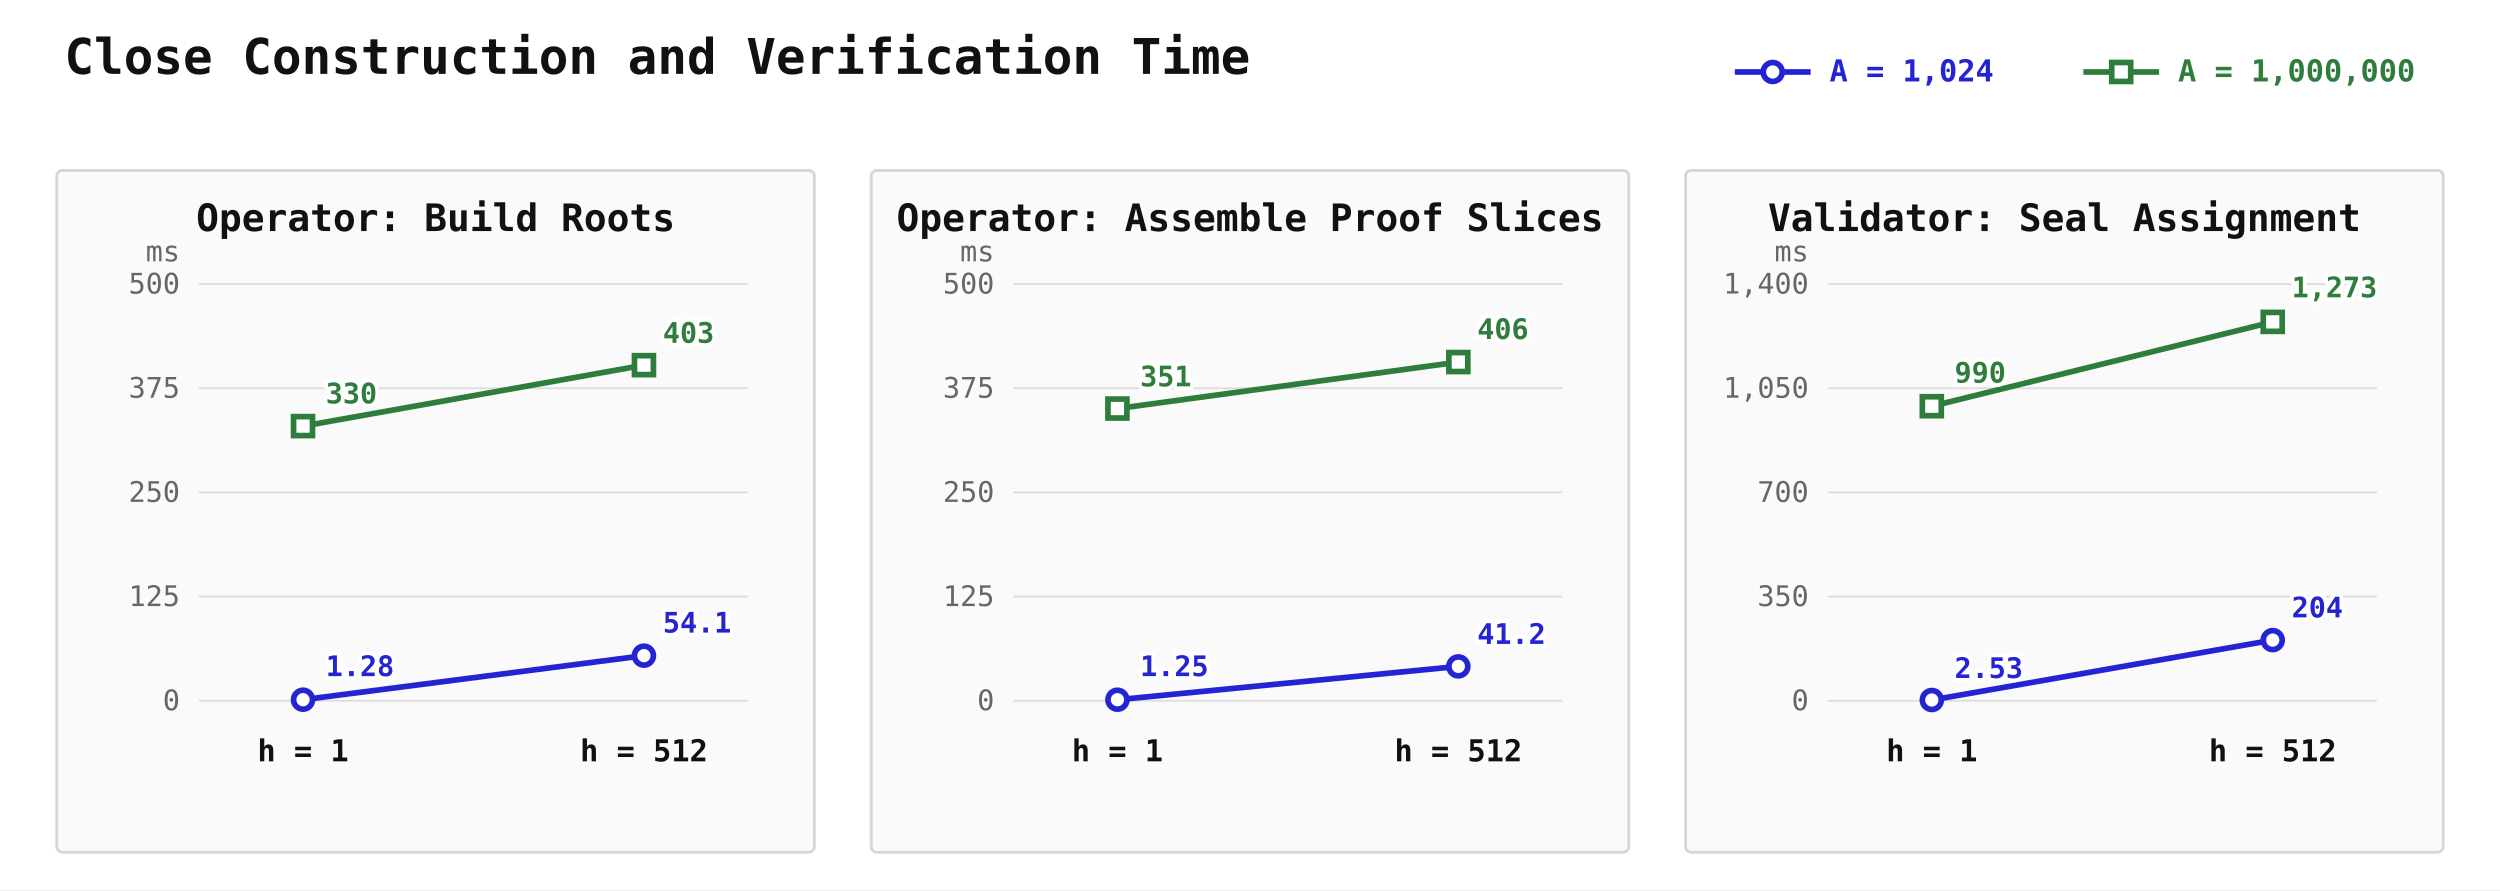
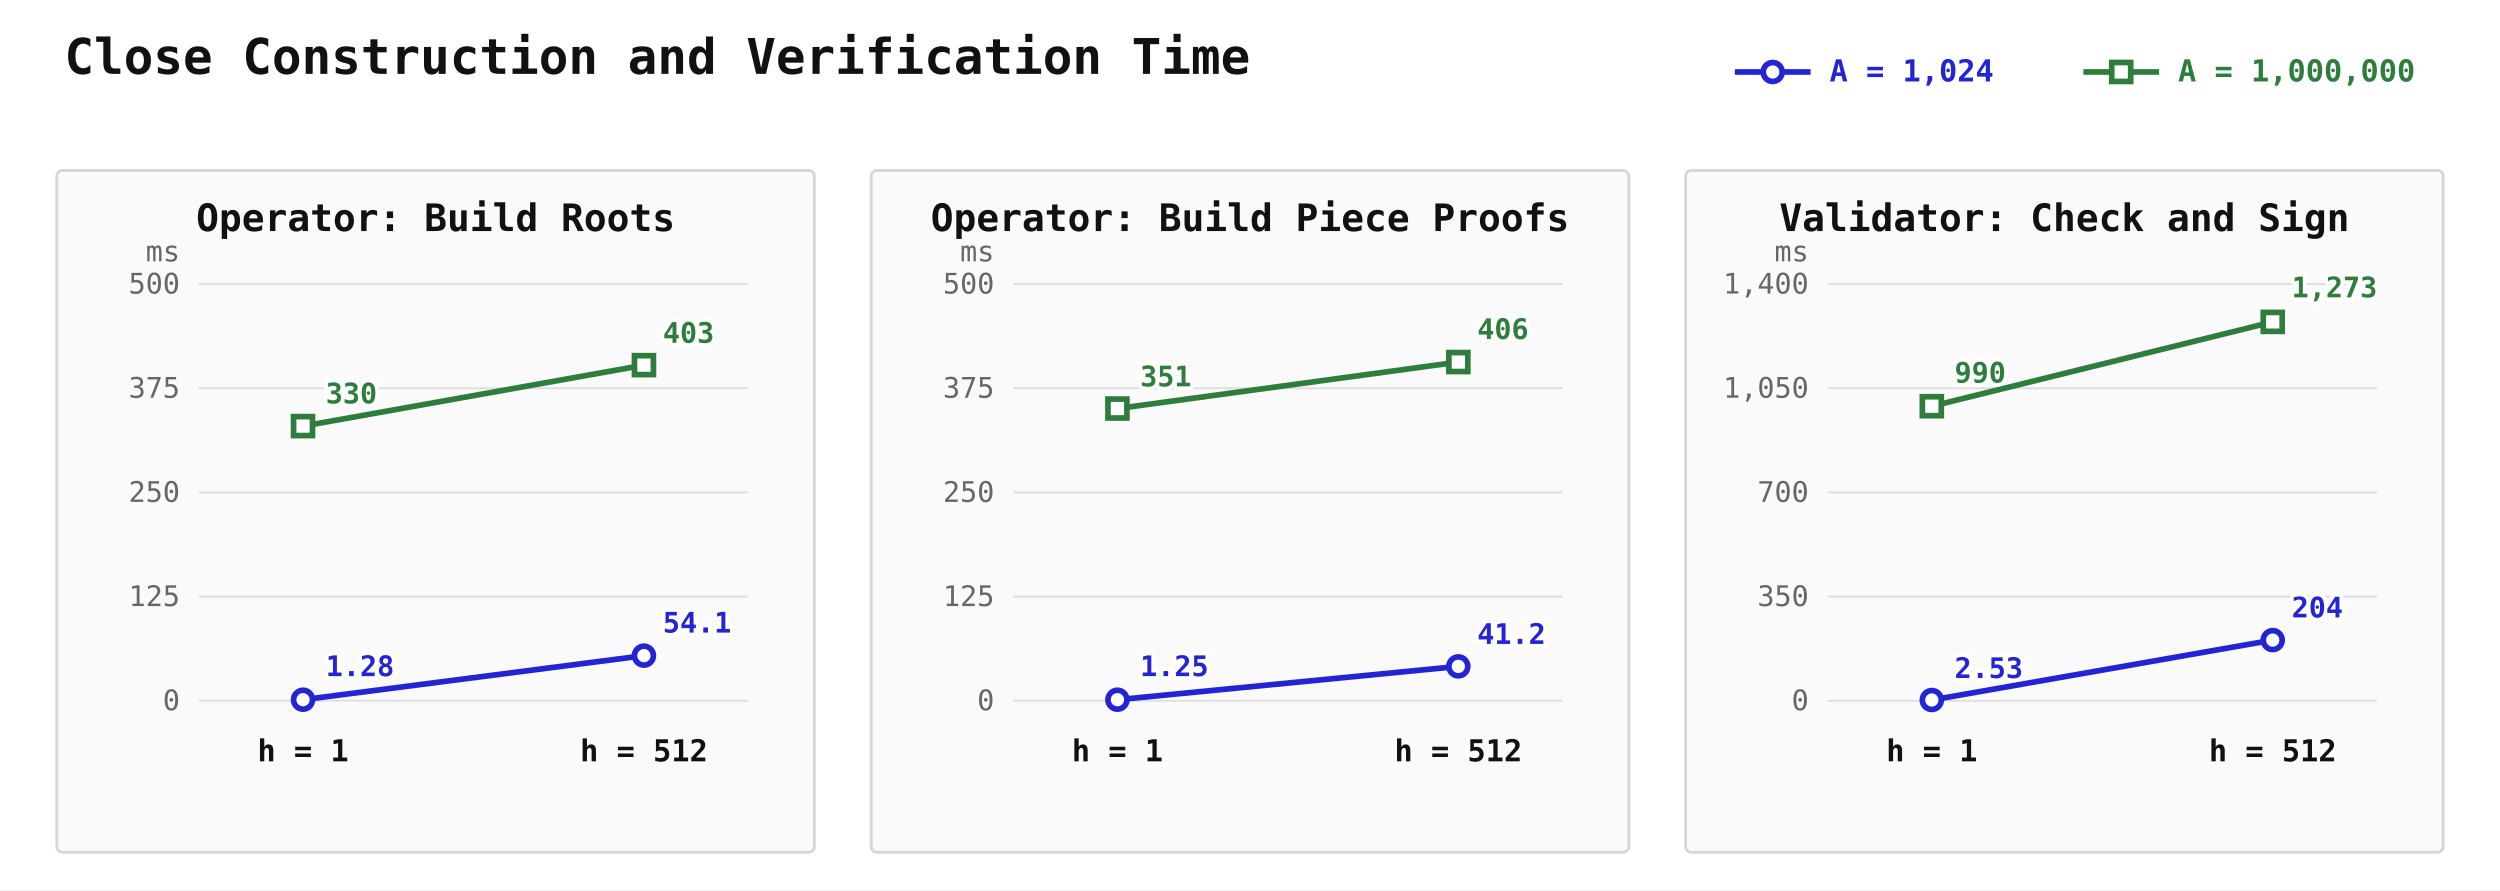
<svg xmlns="http://www.w3.org/2000/svg" viewBox="0 0 1320 470">
  <rect width="1320" height="470" fill="#fff" />
  <style>
    text { font-family: ui-monospace, SFMono-Regular, Menlo, Monaco, Consolas, monospace; }
    .title { font-size: 26px; font-weight: 700; fill: #111; }
    .panel-title { font-size: 20px; font-weight: 700; fill: #111; text-anchor: middle; }
    .axis { font-size: 15px; fill: #666; }
    .axis-strong { font-size: 16px; font-weight: 700; fill: #111; }
    .value { font-size: 15px; font-weight: 700; paint-order: stroke; stroke: #fff; stroke-width: 4px; stroke-linejoin: round; }
    .grid { stroke: #dedede; stroke-width: 1; }
    .frame { fill: #fafafa; stroke: #d6d6d6; stroke-width: 1.5; }
    .blue { stroke: #2424d4; fill: none; }
    .green { stroke: #2f7d3d; fill: none; }
    .blue-text { fill: #2424d4; }
    .green-text { fill: #2f7d3d; }
    .series { stroke-width: 3; }
  </style>
  <text class="title" x="34" y="39">Close Construction and Verification Time</text>
  <line class="blue series" x1="916" y1="38" x2="956" y2="38" />
  <circle cx="936" cy="38" r="5" fill="#fff" stroke="#2424d4" stroke-width="3" />
  <text class="axis-strong blue-text" x="966" y="43">A = 1,024</text>
  <line class="green series" x1="1100" y1="38" x2="1140" y2="38" />
  <rect x="1115" y="33" width="10" height="10" fill="#fff" stroke="#2f7d3d" stroke-width="3" />
  <text class="axis-strong green-text" x="1150" y="43">A = 1,000,000</text>
  <rect class="frame" x="30" y="90" width="400" height="360" rx="3" />
  <text class="panel-title" x="230" y="122">Operator: Build Roots</text>
  <text class="axis" x="95" y="138" text-anchor="end">ms</text>
  <line class="grid" x1="105" y1="150" x2="395" y2="150" />
  <line class="grid" x1="105" y1="205" x2="395" y2="205" />
  <line class="grid" x1="105" y1="260" x2="395" y2="260" />
  <line class="grid" x1="105" y1="315" x2="395" y2="315" />
  <line class="grid" x1="105" y1="370" x2="395" y2="370" />
  <text class="axis" x="95" y="155" text-anchor="end">500</text>
  <text class="axis" x="95" y="210" text-anchor="end">375</text>
  <text class="axis" x="95" y="265" text-anchor="end">250</text>
  <text class="axis" x="95" y="320" text-anchor="end">125</text>
  <text class="axis" x="95" y="375" text-anchor="end">0</text>
  <text class="axis-strong" x="160" y="402" text-anchor="middle">h = 1</text>
  <text class="axis-strong" x="340" y="402" text-anchor="middle">h = 512</text>
  <path class="blue series" d="M160 369.44 L340 346.18" />
  <path class="green series" d="M160 224.98 L340 192.80" />
  <circle cx="160" cy="369.44" r="5" fill="#fff" stroke="#2424d4" stroke-width="3" />
  <circle cx="340" cy="346.18" r="5" fill="#fff" stroke="#2424d4" stroke-width="3" />
  <rect x="155" y="219.98" width="10" height="10" fill="#fff" stroke="#2f7d3d" stroke-width="3" />
  <rect x="335" y="187.80" width="10" height="10" fill="#fff" stroke="#2f7d3d" stroke-width="3" />
  <text class="value blue-text" x="172" y="357">1.28</text>
  <text class="value blue-text" x="350" y="334">54.1</text>
  <text class="value green-text" x="172" y="213">330</text>
  <text class="value green-text" x="350" y="181">403</text>
  <rect class="frame" x="460" y="90" width="400" height="360" rx="3" />
-   <text class="panel-title" x="660" y="122">Operator: Assemble Proof Slices</text>
+   <text class="panel-title" x="660" y="122">Operator: Build Piece Proofs</text>
  <text class="axis" x="525" y="138" text-anchor="end">ms</text>
  <line class="grid" x1="535" y1="150" x2="825" y2="150" />
  <line class="grid" x1="535" y1="205" x2="825" y2="205" />
  <line class="grid" x1="535" y1="260" x2="825" y2="260" />
  <line class="grid" x1="535" y1="315" x2="825" y2="315" />
  <line class="grid" x1="535" y1="370" x2="825" y2="370" />
  <text class="axis" x="525" y="155" text-anchor="end">500</text>
  <text class="axis" x="525" y="210" text-anchor="end">375</text>
  <text class="axis" x="525" y="265" text-anchor="end">250</text>
  <text class="axis" x="525" y="320" text-anchor="end">125</text>
  <text class="axis" x="525" y="375" text-anchor="end">0</text>
  <text class="axis-strong" x="590" y="402" text-anchor="middle">h = 1</text>
  <text class="axis-strong" x="770" y="402" text-anchor="middle">h = 512</text>
  <path class="blue series" d="M590 369.45 L770 351.85" />
  <path class="green series" d="M590 215.71 L770 191.17" />
  <circle cx="590" cy="369.45" r="5" fill="#fff" stroke="#2424d4" stroke-width="3" />
  <circle cx="770" cy="351.85" r="5" fill="#fff" stroke="#2424d4" stroke-width="3" />
  <rect x="585" y="210.71" width="10" height="10" fill="#fff" stroke="#2f7d3d" stroke-width="3" />
  <rect x="765" y="186.17" width="10" height="10" fill="#fff" stroke="#2f7d3d" stroke-width="3" />
  <text class="value blue-text" x="602" y="357">1.25</text>
  <text class="value blue-text" x="780" y="340">41.2</text>
  <text class="value green-text" x="602" y="204">351</text>
  <text class="value green-text" x="780" y="179">406</text>
  <rect class="frame" x="890" y="90" width="400" height="360" rx="3" />
-   <text class="panel-title" x="1090" y="122">Validator: Seal Assignment</text>
+   <text class="panel-title" x="1090" y="122">Validator: Check and Sign</text>
  <text class="axis" x="955" y="138" text-anchor="end">ms</text>
  <line class="grid" x1="965" y1="150" x2="1255" y2="150" />
  <line class="grid" x1="965" y1="205" x2="1255" y2="205" />
  <line class="grid" x1="965" y1="260" x2="1255" y2="260" />
  <line class="grid" x1="965" y1="315" x2="1255" y2="315" />
  <line class="grid" x1="965" y1="370" x2="1255" y2="370" />
  <text class="axis" x="955" y="155" text-anchor="end">1,400</text>
  <text class="axis" x="955" y="210" text-anchor="end">1,050</text>
  <text class="axis" x="955" y="265" text-anchor="end">700</text>
  <text class="axis" x="955" y="320" text-anchor="end">350</text>
  <text class="axis" x="955" y="375" text-anchor="end">0</text>
  <text class="axis-strong" x="1020" y="402" text-anchor="middle">h = 1</text>
  <text class="axis-strong" x="1200" y="402" text-anchor="middle">h = 512</text>
  <path class="blue series" d="M1020 369.60 L1200 337.97" />
  <path class="green series" d="M1020 214.48 L1200 169.95" />
  <circle cx="1020" cy="369.60" r="5" fill="#fff" stroke="#2424d4" stroke-width="3" />
  <circle cx="1200" cy="337.97" r="5" fill="#fff" stroke="#2424d4" stroke-width="3" />
  <rect x="1015" y="209.48" width="10" height="10" fill="#fff" stroke="#2f7d3d" stroke-width="3" />
  <rect x="1195" y="164.95" width="10" height="10" fill="#fff" stroke="#2f7d3d" stroke-width="3" />
  <text class="value blue-text" x="1032" y="358">2.53</text>
  <text class="value blue-text" x="1210" y="326">204</text>
  <text class="value green-text" x="1032" y="202">990</text>
  <text class="value green-text" x="1210" y="157">1,273</text>
</svg>
